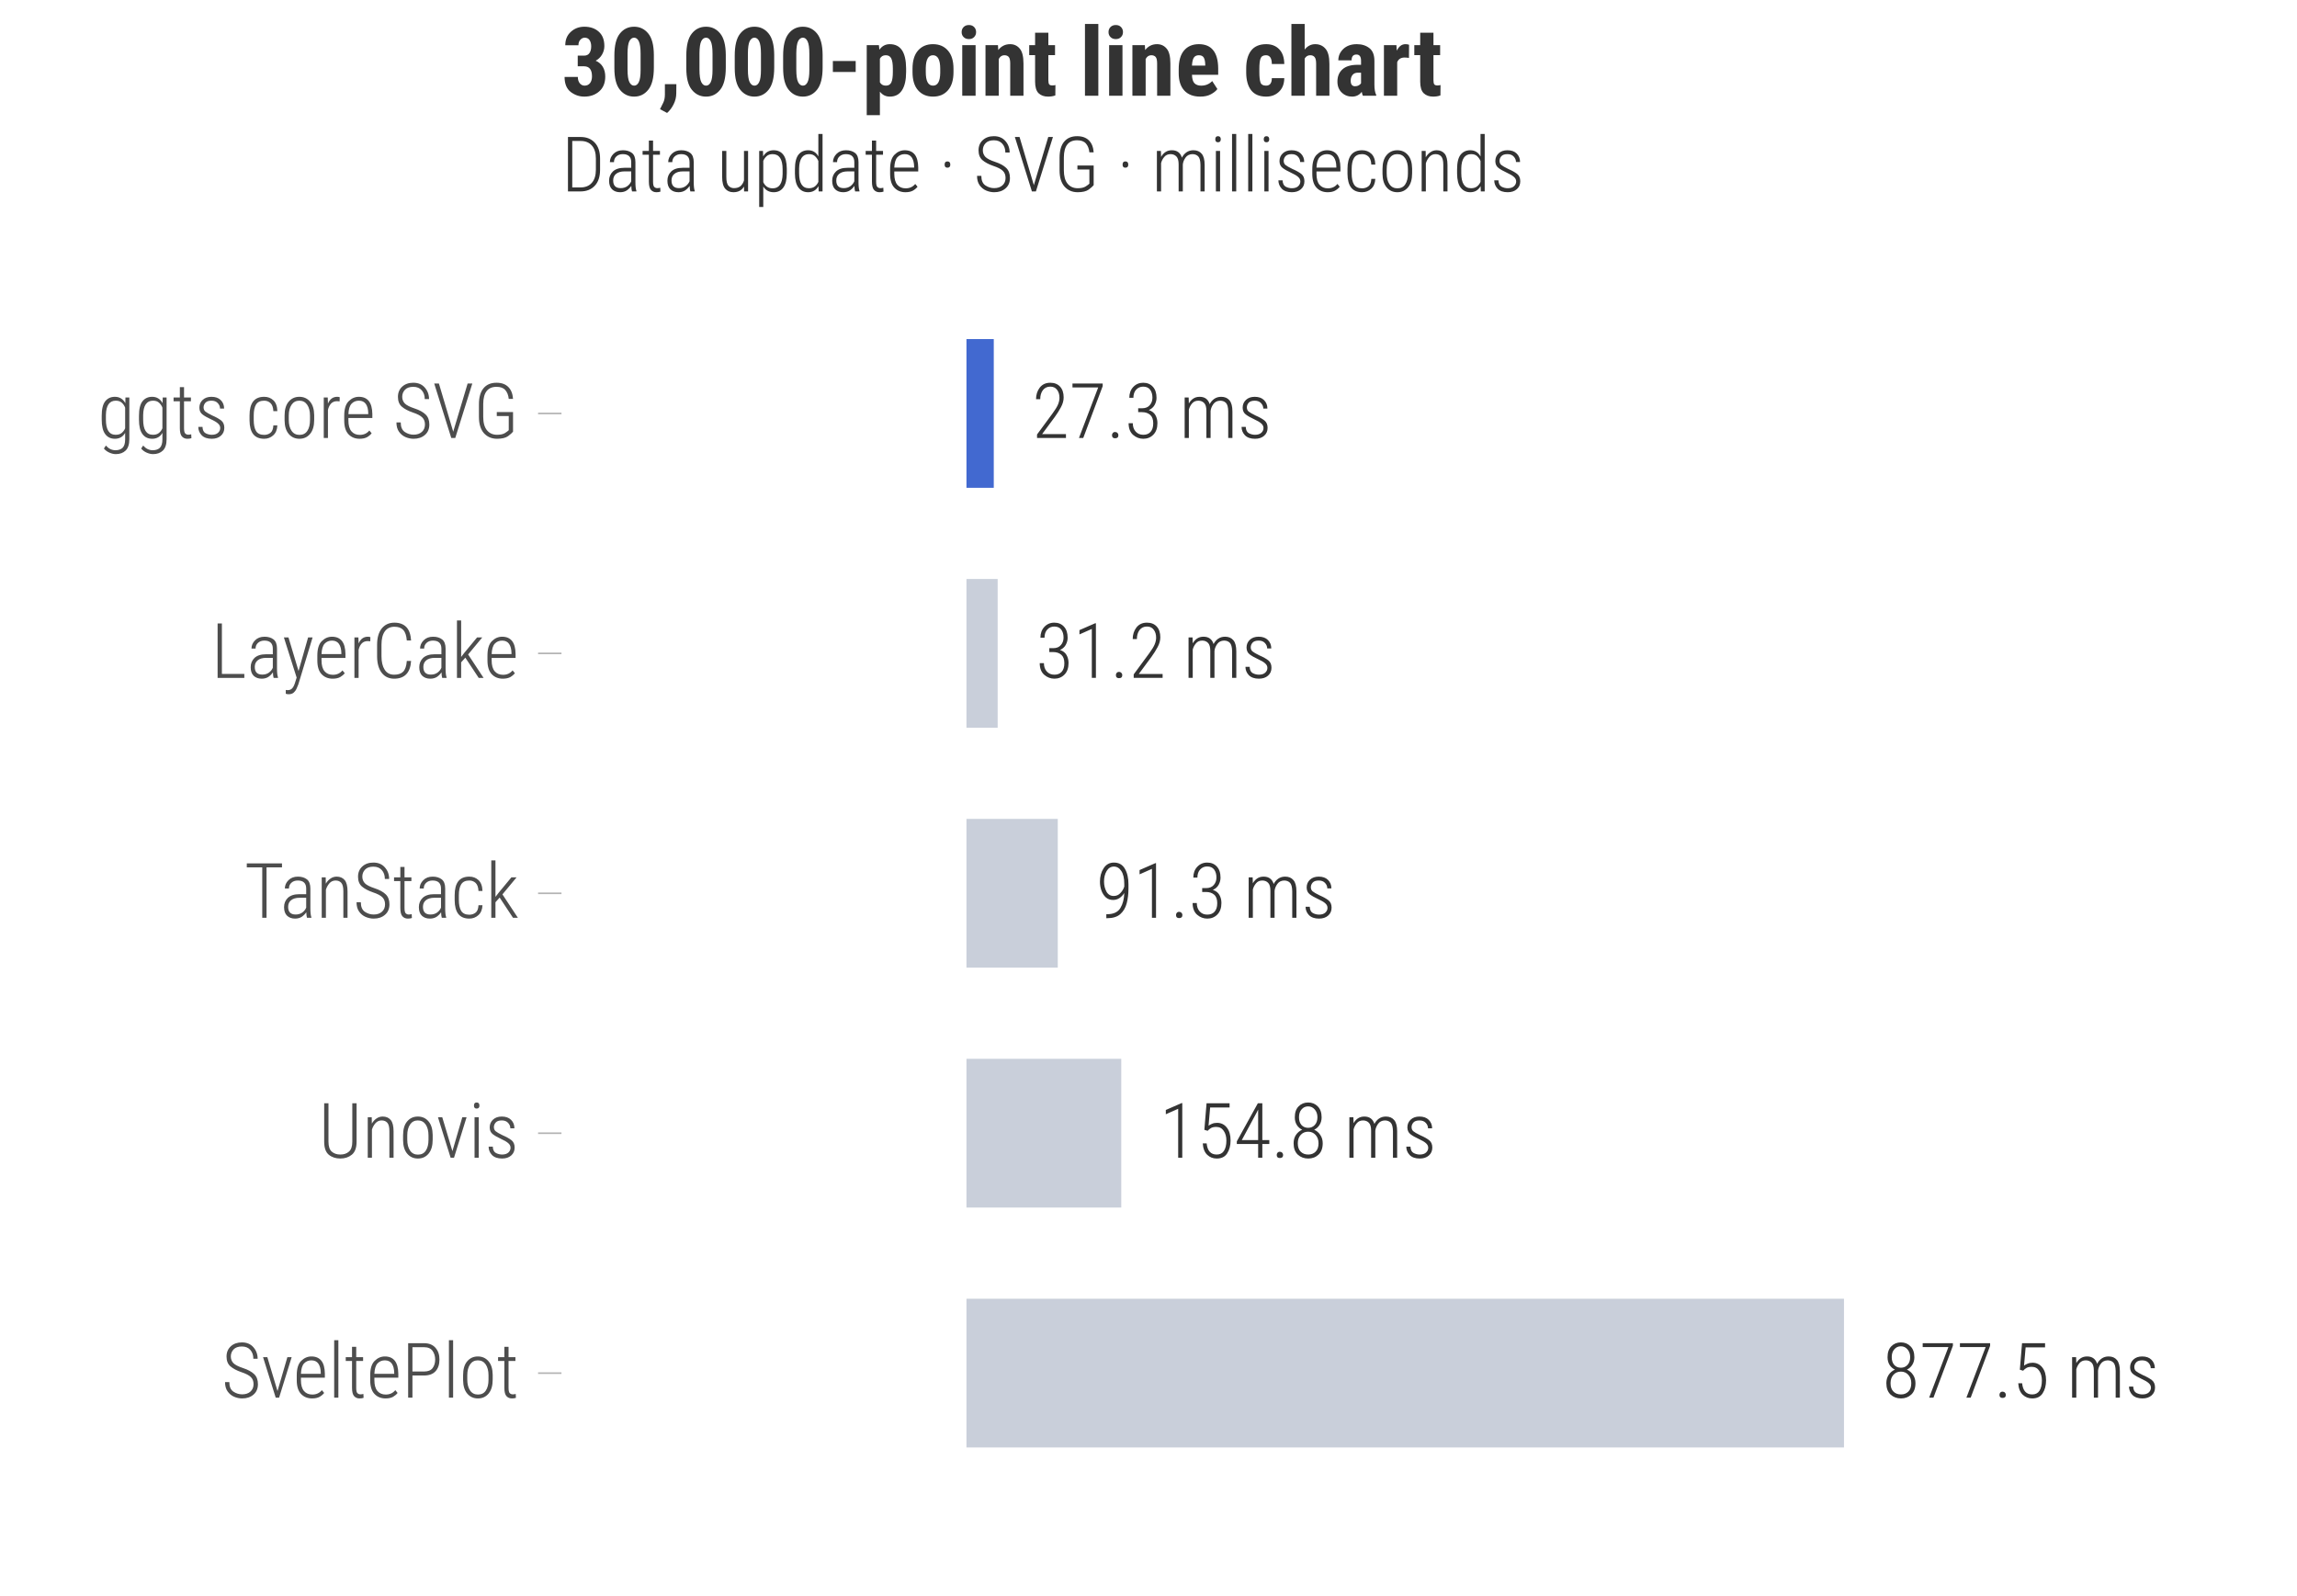
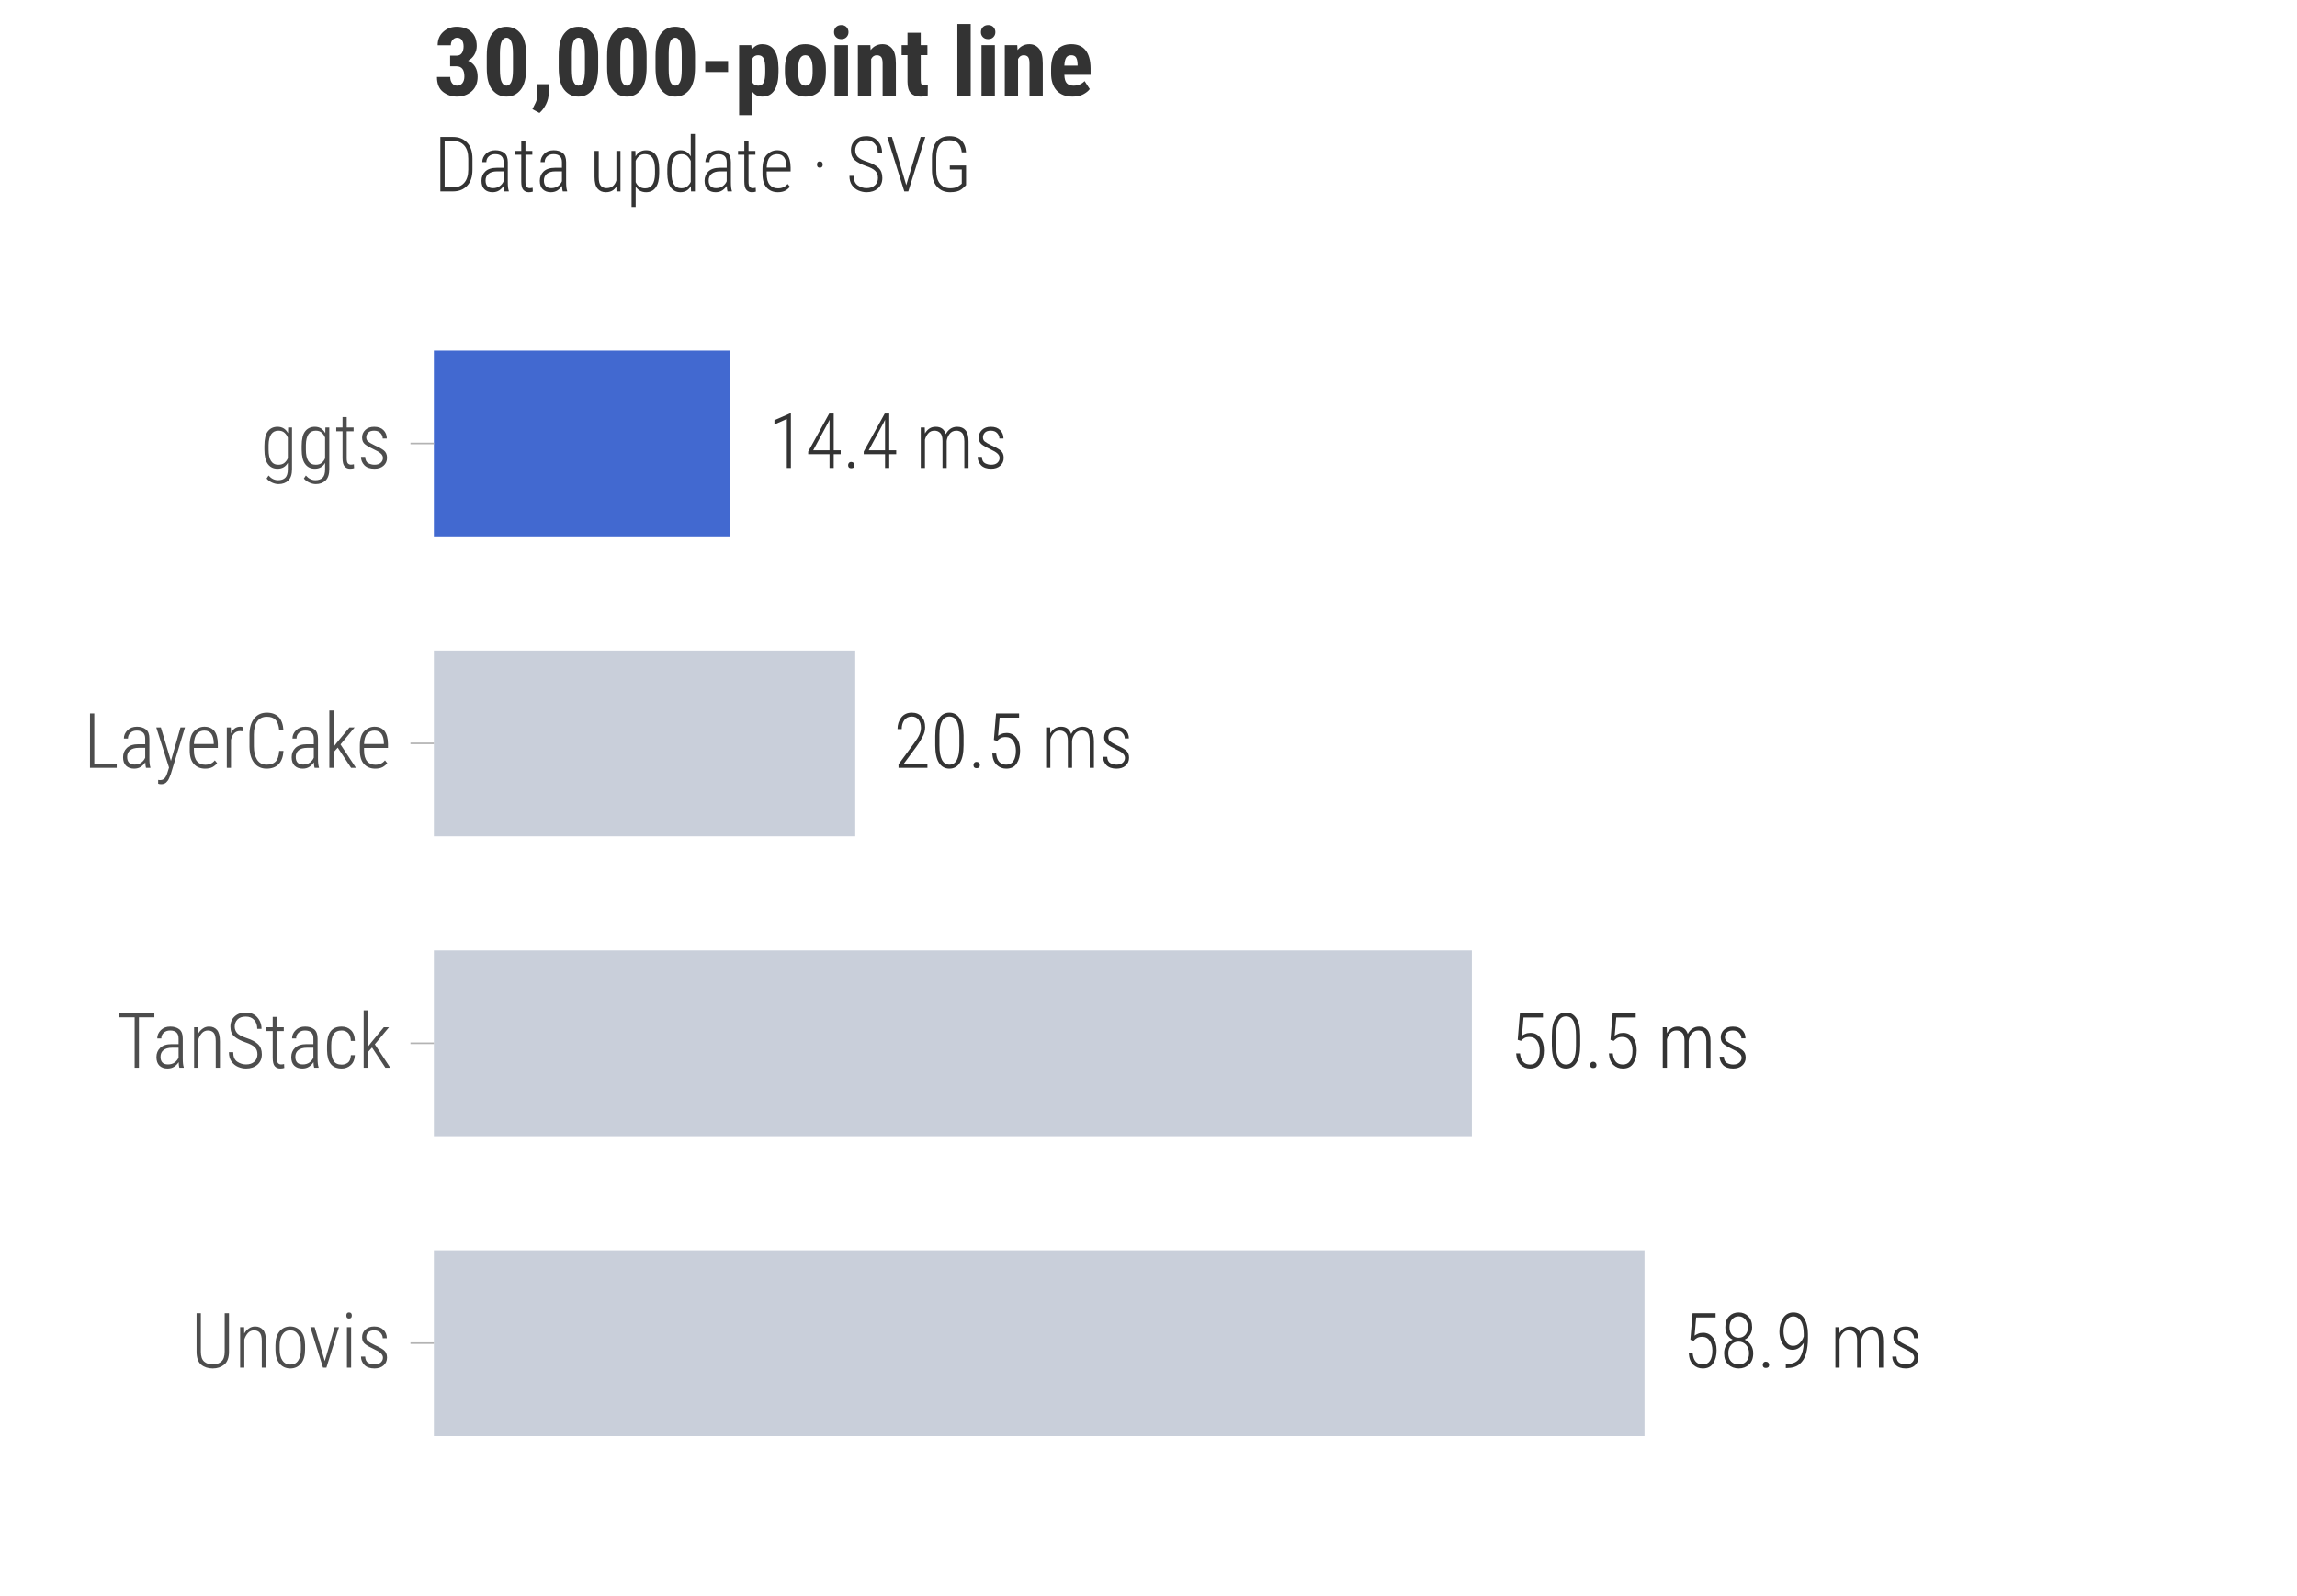
- <svg xmlns="http://www.w3.org/2000/svg" width="360" height="250" viewBox="0 0 360 250" role="img" aria-label="30,000-point line chart. Data update · SVG · milliseconds. Lower is better. ggts core SVG: 27.3 ms; LayerCake: 31.2 ms; TanStack: 91.3 ms; Unovis: 154.8 ms; SveltePlot: 877.5 ms." class="gg-plot" font-family="&quot;Roboto Condensed&quot;, &quot;Arial Narrow&quot;, Arial, sans-serif" font-size="11" font-weight="300" text-rendering="optimizeLegibility" shape-rendering="geometricPrecision">
+ <svg xmlns="http://www.w3.org/2000/svg" width="360" height="250" viewBox="0 0 360 250" role="img" aria-label="30,000-point line. Data update · SVG. Lower is better. ggts 14.4 ms, LayerCake 20.5 ms, TanStack 50.5 ms, Unovis 58.9 ms." class="gg-plot" font-family="&quot;Roboto Condensed&quot;, &quot;Arial Narrow&quot;, Arial, sans-serif" font-size="11" font-weight="300" text-rendering="optimizeLegibility" shape-rendering="geometricPrecision">
  <rect class="gg-paper" width="360" height="250" fill="var(--gg-paper, #ffffff)" />
-   <text class="gg-title" x="88" y="15" font-size="15" font-weight="700" fill="var(--gg-ink, #333333)">30,000-point line chart</text>
-   <text class="gg-subtitle" x="88" y="30" font-size="12" font-weight="300" fill="var(--gg-ink, #333333)">Data update · SVG · milliseconds</text>
+   <text class="gg-title" x="68" y="15" font-size="15" font-weight="700" fill="var(--gg-ink, #333333)">30,000-point line</text>
+   <text class="gg-subtitle" x="68" y="30" font-size="12" font-weight="300" fill="var(--gg-ink, #333333)">Data update · SVG</text>
  <defs>
    <clipPath id="gg-clip-0">
-       <rect width="268" height="188" />
+       <rect width="288" height="188" />
    </clipPath>
  </defs>
-   <g class="gg-panel" data-panel="0" transform="translate(88,46)">
-     <rect class="gg-panel-background" width="268" height="188" fill="var(--gg-panel, #ffffff)" />
+   <g class="gg-panel" data-panel="0" transform="translate(68,46)">
+     <rect class="gg-panel-background" width="288" height="188" fill="var(--gg-panel, #ffffff)" />
    <g class="gg-grid" stroke="var(--gg-grid, transparent)" stroke-width="0.25" vector-effect="non-scaling-stroke">
-       <line x1="63.47" y1="0" x2="63.47" y2="188" />
-       <line x1="141.84" y1="0" x2="141.84" y2="188" />
-       <line x1="220.2" y1="0" x2="220.2" y2="188" />
-       <line x1="0" y1="18.8" x2="268" y2="18.8" />
-       <line x1="0" y1="56.4" x2="268" y2="56.4" />
-       <line x1="0" y1="94" x2="268" y2="94" />
-       <line x1="0" y1="131.6" x2="268" y2="131.6" />
-       <line x1="0" y1="169.2" x2="268" y2="169.2" />
+       <line x1="0" y1="0" x2="0" y2="188" />
+       <line x1="64.43" y1="0" x2="64.43" y2="188" />
+       <line x1="128.86" y1="0" x2="128.86" y2="188" />
+       <line x1="193.29" y1="0" x2="193.29" y2="188" />
+       <line x1="257.72" y1="0" x2="257.72" y2="188" />
+       <line x1="0" y1="23.5" x2="288" y2="23.5" />
+       <line x1="0" y1="70.5" x2="288" y2="70.5" />
+       <line x1="0" y1="117.5" x2="288" y2="117.5" />
+       <line x1="0" y1="164.5" x2="288" y2="164.5" />
    </g>
    <g class="gg-marks" clip-path="url(#gg-clip-0)">
      <g class="gg-batch gg-rects" data-layer="0">
-         <rect x="63.47" y="7.14" width="4.28" height="23.31" fill="#4269d0" />
-         <rect x="63.47" y="44.74" width="4.89" height="23.31" fill="#c9cfda" />
-         <rect x="63.47" y="82.34" width="14.31" height="23.31" fill="#c9cfda" />
-         <rect x="63.47" y="119.94" width="24.26" height="23.31" fill="#c9cfda" />
-         <rect x="63.47" y="157.54" width="137.53" height="23.31" fill="#c9cfda" />
+         <rect x="0" y="8.93" width="46.39" height="29.14" fill="#4269d0" />
+         <rect x="0" y="55.93" width="66.04" height="29.14" fill="#c9cfda" />
+         <rect x="0" y="102.93" width="162.68" height="29.14" fill="#c9cfda" />
+         <rect x="0" y="149.93" width="189.74" height="29.14" fill="#c9cfda" />
      </g>
      <g class="gg-batch gg-glyphs" data-layer="1" font-size="12" text-anchor="start">
-         <text x="73.75" y="18.8" dy="0.32em" fill="var(--gg-ink, #333333)">27.3 ms</text>
-         <text x="74.36" y="56.4" dy="0.32em" fill="var(--gg-ink, #333333)">31.2 ms</text>
-         <text x="83.78" y="94" dy="0.32em" fill="var(--gg-ink, #333333)">91.3 ms</text>
-         <text x="93.73" y="131.6" dy="0.32em" fill="var(--gg-ink, #333333)">154.8 ms</text>
-         <text x="207" y="169.2" dy="0.32em" fill="var(--gg-ink, #333333)">877.5 ms</text>
+         <text x="52.39" y="23.5" dy="0.32em" fill="var(--gg-ink, #333333)">14.4 ms</text>
+         <text x="72.04" y="70.5" dy="0.32em" fill="var(--gg-ink, #333333)">20.5 ms</text>
+         <text x="168.68" y="117.5" dy="0.32em" fill="var(--gg-ink, #333333)">50.5 ms</text>
+         <text x="195.74" y="164.5" dy="0.32em" fill="var(--gg-ink, #333333)">58.9 ms</text>
      </g>
    </g>
-     <rect class="gg-panel-border" width="268" height="188" fill="none" stroke="var(--gg-panelBorder, transparent)" stroke-width="0.5" vector-effect="non-scaling-stroke" />
+     <rect class="gg-panel-border" width="288" height="188" fill="none" stroke="var(--gg-panelBorder, transparent)" stroke-width="0.5" vector-effect="non-scaling-stroke" />
  </g>
-   <g class="gg-axis gg-axis-y" transform="translate(88,46)">
-     <g class="gg-tick" transform="translate(0,18.8)">
+   <g class="gg-axis gg-axis-y" transform="translate(68,46)">
+     <g class="gg-tick" transform="translate(0,23.5)">
      <line x2="-3.67" stroke="var(--gg-tickColor, #b3b3b3)" stroke-width="0.25" vector-effect="non-scaling-stroke" />
-       <text x="-6.67" dy="0.32em" text-anchor="end" fill="var(--gg-axisText, #4d4d4d)" font-size="12" font-weight="300">ggts core SVG</text>
+       <text x="-6.67" dy="0.32em" text-anchor="end" fill="var(--gg-axisText, #4d4d4d)" font-size="12" font-weight="300">ggts</text>
    </g>
-     <g class="gg-tick" transform="translate(0,56.4)">
+     <g class="gg-tick" transform="translate(0,70.5)">
      <line x2="-3.67" stroke="var(--gg-tickColor, #b3b3b3)" stroke-width="0.25" vector-effect="non-scaling-stroke" />
      <text x="-6.67" dy="0.32em" text-anchor="end" fill="var(--gg-axisText, #4d4d4d)" font-size="12" font-weight="300">LayerCake</text>
    </g>
-     <g class="gg-tick" transform="translate(0,94)">
+     <g class="gg-tick" transform="translate(0,117.5)">
      <line x2="-3.67" stroke="var(--gg-tickColor, #b3b3b3)" stroke-width="0.25" vector-effect="non-scaling-stroke" />
      <text x="-6.67" dy="0.32em" text-anchor="end" fill="var(--gg-axisText, #4d4d4d)" font-size="12" font-weight="300">TanStack</text>
    </g>
-     <g class="gg-tick" transform="translate(0,131.6)">
+     <g class="gg-tick" transform="translate(0,164.5)">
      <line x2="-3.67" stroke="var(--gg-tickColor, #b3b3b3)" stroke-width="0.25" vector-effect="non-scaling-stroke" />
      <text x="-6.67" dy="0.32em" text-anchor="end" fill="var(--gg-axisText, #4d4d4d)" font-size="12" font-weight="300">Unovis</text>
    </g>
-     <g class="gg-tick" transform="translate(0,169.2)">
-       <line x2="-3.67" stroke="var(--gg-tickColor, #b3b3b3)" stroke-width="0.25" vector-effect="non-scaling-stroke" />
-       <text x="-6.67" dy="0.32em" text-anchor="end" fill="var(--gg-axisText, #4d4d4d)" font-size="12" font-weight="300">SveltePlot</text>
-     </g>
  </g>
</svg>
